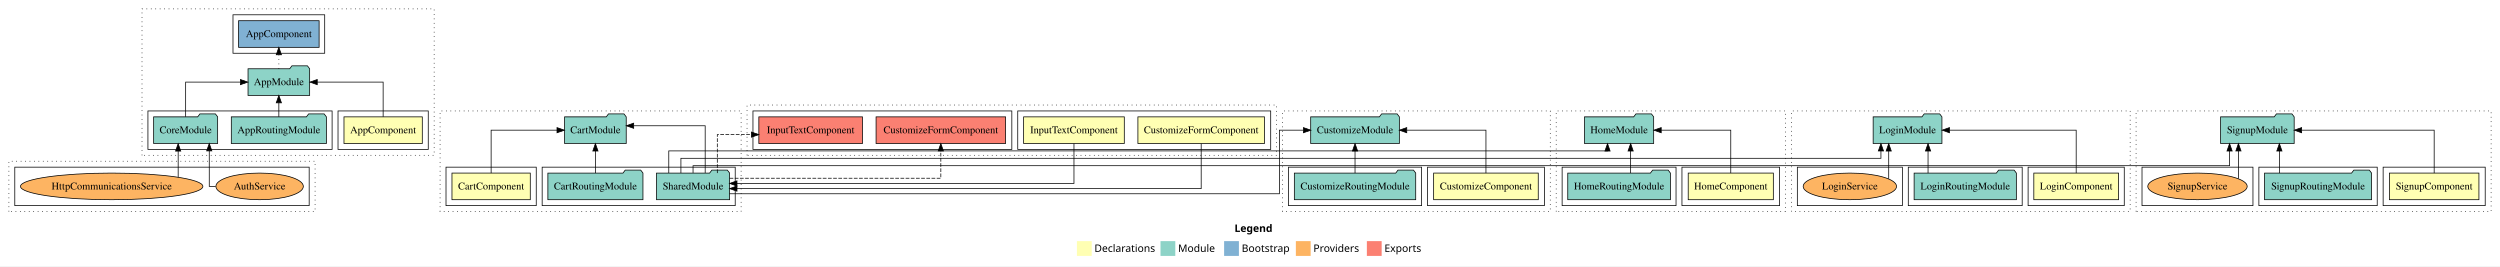
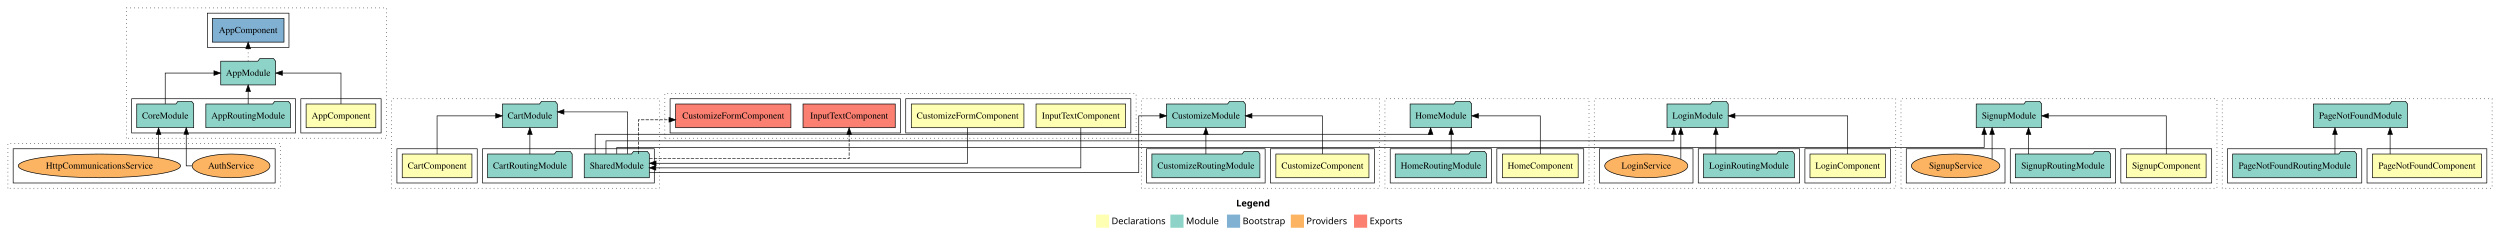
- <svg xmlns="http://www.w3.org/2000/svg" width="3380pt" height="360pt" viewBox="0.00 0.00 3380.00 360.00">
+ <svg xmlns="http://www.w3.org/2000/svg" width="3798pt" height="360pt" viewBox="0.00 0.00 3798.00 360.00">
  <g id="graph0" class="graph" transform="scale(1 1) rotate(0) translate(4 356)">
-     <polygon fill="#ffffff" stroke="transparent" points="-4,4 -4,-356 3376,-356 3376,4 -4,4" />
-     <text text-anchor="start" x="1665.009" y="-42.4" font-family="sans-serif" font-weight="bold" font-size="14.00" fill="#000000">Legend</text>
-     <polygon fill="#ffffb3" stroke="transparent" points="1452,-10 1452,-30 1472,-30 1472,-10 1452,-10" />
-     <text text-anchor="start" x="1475.629" y="-15.4" font-family="sans-serif" font-size="14.00" fill="#000000">  Declarations</text>
-     <polygon fill="#8dd3c7" stroke="transparent" points="1565,-10 1565,-30 1585,-30 1585,-10 1565,-10" />
-     <text text-anchor="start" x="1588.725" y="-15.4" font-family="sans-serif" font-size="14.00" fill="#000000">  Module</text>
-     <polygon fill="#80b1d3" stroke="transparent" points="1651,-10 1651,-30 1671,-30 1671,-10 1651,-10" />
-     <text text-anchor="start" x="1674.781" y="-15.4" font-family="sans-serif" font-size="14.00" fill="#000000">  Bootstrap</text>
-     <polygon fill="#fdb462" stroke="transparent" points="1748,-10 1748,-30 1768,-30 1768,-10 1748,-10" />
-     <text text-anchor="start" x="1771.673" y="-15.4" font-family="sans-serif" font-size="14.00" fill="#000000">  Providers</text>
-     <polygon fill="#fb8072" stroke="transparent" points="1844,-10 1844,-30 1864,-30 1864,-10 1844,-10" />
-     <text text-anchor="start" x="1867.726" y="-15.4" font-family="sans-serif" font-size="14.00" fill="#000000">  Exports</text>
+     <polygon fill="#ffffff" stroke="transparent" points="-4,4 -4,-356 3794,-356 3794,4 -4,4" />
+     <text text-anchor="start" x="1874.009" y="-42.4" font-family="sans-serif" font-weight="bold" font-size="14.00" fill="#000000">Legend</text>
+     <polygon fill="#ffffb3" stroke="transparent" points="1661,-10 1661,-30 1681,-30 1681,-10 1661,-10" />
+     <text text-anchor="start" x="1684.629" y="-15.4" font-family="sans-serif" font-size="14.00" fill="#000000">  Declarations</text>
+     <polygon fill="#8dd3c7" stroke="transparent" points="1774,-10 1774,-30 1794,-30 1794,-10 1774,-10" />
+     <text text-anchor="start" x="1797.725" y="-15.4" font-family="sans-serif" font-size="14.00" fill="#000000">  Module</text>
+     <polygon fill="#80b1d3" stroke="transparent" points="1860,-10 1860,-30 1880,-30 1880,-10 1860,-10" />
+     <text text-anchor="start" x="1883.781" y="-15.4" font-family="sans-serif" font-size="14.00" fill="#000000">  Bootstrap</text>
+     <polygon fill="#fdb462" stroke="transparent" points="1957,-10 1957,-30 1977,-30 1977,-10 1957,-10" />
+     <text text-anchor="start" x="1980.673" y="-15.4" font-family="sans-serif" font-size="14.00" fill="#000000">  Providers</text>
+     <polygon fill="#fb8072" stroke="transparent" points="2053,-10 2053,-30 2073,-30 2073,-10 2053,-10" />
+     <text text-anchor="start" x="2076.726" y="-15.4" font-family="sans-serif" font-size="14.00" fill="#000000">  Exports</text>
    <g id="clust1" class="cluster">
      <polygon fill="none" stroke="#000000" stroke-dasharray="1,5" points="188,-146 188,-344 583,-344 583,-146 188,-146" />
    </g>
    <g id="clust2" class="cluster">
      <polygon fill="none" stroke="#000000" points="453,-154 453,-206 575,-206 575,-154 453,-154" />
    </g>
    <g id="clust4" class="cluster">
      <polygon fill="none" stroke="#000000" points="196,-154 196,-206 445,-206 445,-154 196,-154" />
    </g>
    <g id="clust6" class="cluster">
      <polygon fill="none" stroke="#000000" points="311,-284 311,-336 435,-336 435,-284 311,-284" />
    </g>
    <g id="clust14" class="cluster">
      <polygon fill="none" stroke="#000000" stroke-dasharray="1,5" points="591,-70 591,-206 998,-206 998,-70 591,-70" />
    </g>
    <g id="clust15" class="cluster">
      <polygon fill="none" stroke="#000000" points="599,-78 599,-130 721,-130 721,-78 599,-78" />
    </g>
    <g id="clust17" class="cluster">
      <polygon fill="none" stroke="#000000" points="729,-78 729,-130 990,-130 990,-78 729,-78" />
    </g>
    <g id="clust27" class="cluster">
      <polygon fill="none" stroke="#000000" stroke-dasharray="1,5" points="8,-70 8,-138 422,-138 422,-70 8,-70" />
    </g>
    <g id="clust32" class="cluster">
      <polygon fill="none" stroke="#000000" points="16,-78 16,-130 414,-130 414,-78 16,-78" />
    </g>
    <g id="clust33" class="cluster">
      <polygon fill="none" stroke="#000000" stroke-dasharray="1,5" points="1730,-70 1730,-206 2092,-206 2092,-70 1730,-70" />
    </g>
    <g id="clust34" class="cluster">
      <polygon fill="none" stroke="#000000" points="1926,-78 1926,-130 2084,-130 2084,-78 1926,-78" />
    </g>
    <g id="clust36" class="cluster">
      <polygon fill="none" stroke="#000000" points="1738,-78 1738,-130 1918,-130 1918,-78 1738,-78" />
    </g>
    <g id="clust46" class="cluster">
      <polygon fill="none" stroke="#000000" stroke-dasharray="1,5" points="2100,-70 2100,-206 2410,-206 2410,-70 2100,-70" />
    </g>
    <g id="clust47" class="cluster">
      <polygon fill="none" stroke="#000000" points="2270,-78 2270,-130 2402,-130 2402,-78 2270,-78" />
    </g>
    <g id="clust49" class="cluster">
      <polygon fill="none" stroke="#000000" points="2108,-78 2108,-130 2262,-130 2262,-78 2108,-78" />
    </g>
    <g id="clust59" class="cluster">
      <polygon fill="none" stroke="#000000" stroke-dasharray="1,5" points="2418,-70 2418,-206 2876,-206 2876,-70 2418,-70" />
    </g>
    <g id="clust60" class="cluster">
      <polygon fill="none" stroke="#000000" points="2738,-78 2738,-130 2868,-130 2868,-78 2738,-78" />
    </g>
    <g id="clust62" class="cluster">
      <polygon fill="none" stroke="#000000" points="2576,-78 2576,-130 2730,-130 2730,-78 2576,-78" />
    </g>
    <g id="clust65" class="cluster">
      <polygon fill="none" stroke="#000000" points="2426,-78 2426,-130 2568,-130 2568,-78 2426,-78" />
    </g>
    <g id="clust72" class="cluster">
+       <polygon fill="none" stroke="#000000" stroke-dasharray="1,5" points="3372,-70 3372,-206 3782,-206 3782,-70 3372,-70" />
+     </g>
+     <g id="clust73" class="cluster">
+       <polygon fill="none" stroke="#000000" points="3592,-78 3592,-130 3774,-130 3774,-78 3592,-78" />
+     </g>
+     <g id="clust75" class="cluster">
+       <polygon fill="none" stroke="#000000" points="3380,-78 3380,-130 3584,-130 3584,-78 3380,-78" />
+     </g>
+     <g id="clust85" class="cluster">
      <polygon fill="none" stroke="#000000" stroke-dasharray="1,5" points="1006,-146 1006,-214 1722,-214 1722,-146 1006,-146" />
    </g>
-     <g id="clust73" class="cluster">
+     <g id="clust86" class="cluster">
      <polygon fill="none" stroke="#000000" points="1372,-154 1372,-206 1714,-206 1714,-154 1372,-154" />
    </g>
-     <g id="clust77" class="cluster">
+     <g id="clust90" class="cluster">
      <polygon fill="none" stroke="#000000" points="1014,-154 1014,-206 1364,-206 1364,-154 1014,-154" />
    </g>
-     <g id="clust80" class="cluster">
+     <g id="clust93" class="cluster">
      <polygon fill="none" stroke="#000000" stroke-dasharray="1,5" points="2884,-70 2884,-206 3364,-206 3364,-70 2884,-70" />
    </g>
-     <g id="clust81" class="cluster">
+     <g id="clust94" class="cluster">
      <polygon fill="none" stroke="#000000" points="3218,-78 3218,-130 3356,-130 3356,-78 3218,-78" />
    </g>
-     <g id="clust83" class="cluster">
+     <g id="clust96" class="cluster">
      <polygon fill="none" stroke="#000000" points="3050,-78 3050,-130 3210,-130 3210,-78 3050,-78" />
    </g>
-     <g id="clust86" class="cluster">
+     <g id="clust99" class="cluster">
      <polygon fill="none" stroke="#000000" points="2892,-78 2892,-130 3042,-130 3042,-78 2892,-78" />
    </g>
    <g id="node1" class="node">
      <polygon fill="#ffffb3" stroke="#000000" points="566.94,-198 461.06,-198 461.06,-162 566.94,-162 566.94,-198" />
      <text text-anchor="middle" x="514" y="-175.8" font-family="Times,serif" font-size="14.00" fill="#000000">AppComponent</text>
    </g>
    <g id="node2" class="node">
      <polygon fill="#8dd3c7" stroke="#000000" points="414.657,-263 411.657,-267 390.657,-267 387.657,-263 331.343,-263 331.343,-227 414.657,-227 414.657,-263" />
      <text text-anchor="middle" x="373" y="-240.8" font-family="Times,serif" font-size="14.00" fill="#000000">AppModule</text>
    </g>
    <g id="edge1" class="edge">
      <path fill="none" stroke="#000000" d="M514,-198.106C514,-217.339 514,-245 514,-245 514,-245 424.923,-245 424.923,-245" />
      <polygon fill="#000000" stroke="#000000" points="424.923,-241.5 414.923,-245 424.923,-248.5 424.923,-241.5" />
    </g>
    <g id="node5" class="node">
      <polygon fill="#80b1d3" stroke="#000000" points="427.439,-328 318.561,-328 318.561,-292 427.439,-292 427.439,-328" />
      <text text-anchor="middle" x="373" y="-305.8" font-family="Times,serif" font-size="14.00" fill="#000000">AppComponent </text>
    </g>
    <g id="edge4" class="edge">
      <path fill="none" stroke="#000000" stroke-dasharray="1,5" d="M373,-263.106C373,-263.106 373,-281.991 373,-281.991" />
      <polygon fill="#000000" stroke="#000000" points="369.5,-281.991 373,-291.991 376.5,-281.991 369.5,-281.991" />
    </g>
    <g id="node3" class="node">
      <polygon fill="#8dd3c7" stroke="#000000" points="437.274,-198 434.274,-202 413.274,-202 410.274,-198 308.726,-198 308.726,-162 437.274,-162 437.274,-198" />
      <text text-anchor="middle" x="373" y="-175.8" font-family="Times,serif" font-size="14.00" fill="#000000">AppRoutingModule</text>
    </g>
    <g id="edge2" class="edge">
      <path fill="none" stroke="#000000" d="M373,-198.106C373,-198.106 373,-216.991 373,-216.991" />
      <polygon fill="#000000" stroke="#000000" points="369.5,-216.991 373,-226.991 376.5,-216.991 369.5,-216.991" />
    </g>
    <g id="node4" class="node">
      <polygon fill="#8dd3c7" stroke="#000000" points="290.262,-198 287.262,-202 266.262,-202 263.262,-198 203.738,-198 203.738,-162 290.262,-162 290.262,-198" />
      <text text-anchor="middle" x="247" y="-175.8" font-family="Times,serif" font-size="14.00" fill="#000000">CoreModule</text>
    </g>
    <g id="edge3" class="edge">
      <path fill="none" stroke="#000000" d="M247,-198.106C247,-217.339 247,-245 247,-245 247,-245 321.044,-245 321.044,-245" />
      <polygon fill="#000000" stroke="#000000" points="321.044,-248.5 331.044,-245 321.044,-241.5 321.044,-248.5" />
    </g>
    <g id="node6" class="node">
      <polygon fill="#ffffb3" stroke="#000000" points="712.936,-122 607.064,-122 607.064,-86 712.936,-86 712.936,-122" />
      <text text-anchor="middle" x="660" y="-99.8" font-family="Times,serif" font-size="14.00" fill="#000000">CartComponent</text>
    </g>
    <g id="node7" class="node">
      <polygon fill="#8dd3c7" stroke="#000000" points="842.653,-198 839.653,-202 818.653,-202 815.653,-198 759.347,-198 759.347,-162 842.653,-162 842.653,-198" />
      <text text-anchor="middle" x="801" y="-175.8" font-family="Times,serif" font-size="14.00" fill="#000000">CartModule</text>
    </g>
    <g id="edge5" class="edge">
      <path fill="none" stroke="#000000" d="M660,-122.011C660,-144.485 660,-180 660,-180 660,-180 749.077,-180 749.077,-180" />
      <polygon fill="#000000" stroke="#000000" points="749.077,-183.5 759.077,-180 749.077,-176.5 749.077,-183.5" />
    </g>
    <g id="node8" class="node">
      <polygon fill="#8dd3c7" stroke="#000000" points="865.27,-122 862.27,-126 841.27,-126 838.27,-122 736.73,-122 736.73,-86 865.27,-86 865.27,-122" />
      <text text-anchor="middle" x="801" y="-99.8" font-family="Times,serif" font-size="14.00" fill="#000000">CartRoutingModule</text>
    </g>
    <g id="edge6" class="edge">
      <path fill="none" stroke="#000000" d="M801,-122.011C801,-122.011 801,-151.855 801,-151.855" />
      <polygon fill="#000000" stroke="#000000" points="797.5,-151.855 801,-161.855 804.5,-151.855 797.5,-151.855" />
    </g>
    <g id="node9" class="node">
      <polygon fill="#8dd3c7" stroke="#000000" points="982.423,-122 979.423,-126 958.423,-126 955.423,-122 883.577,-122 883.577,-86 982.423,-86 982.423,-122" />
      <text text-anchor="middle" x="933" y="-99.8" font-family="Times,serif" font-size="14.00" fill="#000000">SharedModule</text>
    </g>
    <g id="edge7" class="edge">
      <path fill="none" stroke="#000000" d="M949.404,-122.198C949.404,-146.356 949.404,-186 949.404,-186 949.404,-186 852.734,-186 852.734,-186" />
      <polygon fill="#000000" stroke="#000000" points="852.734,-182.5 842.734,-186 852.734,-189.5 852.734,-182.5" />
    </g>
    <g id="node13" class="node">
      <polygon fill="#8dd3c7" stroke="#000000" points="1887.933,-198 1884.933,-202 1863.933,-202 1860.933,-198 1768.067,-198 1768.067,-162 1887.933,-162 1887.933,-198" />
      <text text-anchor="middle" x="1828" y="-175.8" font-family="Times,serif" font-size="14.00" fill="#000000">CustomizeModule</text>
    </g>
    <g id="edge12" class="edge">
-       <path fill="none" stroke="#000000" d="M982.29,-94C1155.486,-94 1725.75,-94 1725.75,-94 1725.75,-94 1725.75,-180 1725.75,-180 1725.75,-180 1758.225,-180 1758.225,-180" />
-       <polygon fill="#000000" stroke="#000000" points="1758.225,-183.5 1768.225,-180 1758.225,-176.5 1758.225,-183.5" />
+       <path fill="none" stroke="#000000" d="M982.306,-94C1155.555,-94 1725.998,-94 1725.998,-94 1725.998,-94 1725.998,-180 1725.998,-180 1725.998,-180 1758.075,-180 1758.075,-180" />
+       <polygon fill="#000000" stroke="#000000" points="1758.075,-183.5 1768.075,-180 1758.075,-176.5 1758.075,-183.5" />
    </g>
    <g id="node16" class="node">
      <polygon fill="#8dd3c7" stroke="#000000" points="2231.762,-198 2228.762,-202 2207.762,-202 2204.762,-198 2138.238,-198 2138.238,-162 2231.762,-162 2231.762,-198" />
      <text text-anchor="middle" x="2185" y="-175.8" font-family="Times,serif" font-size="14.00" fill="#000000">HomeModule</text>
    </g>
    <g id="edge15" class="edge">
      <path fill="none" stroke="#000000" d="M900.193,-122.147C900.193,-135.739 900.193,-152 900.193,-152 900.193,-152 2169.373,-152 2169.373,-152 2169.373,-152 2169.373,-152.979 2169.373,-152.979" />
      <polygon fill="#000000" stroke="#000000" points="2165.873,-151.793 2169.373,-161.793 2172.873,-151.793 2165.873,-151.793" />
    </g>
    <g id="node19" class="node">
      <polygon fill="#8dd3c7" stroke="#000000" points="2621.493,-198 2618.493,-202 2597.493,-202 2594.493,-198 2528.507,-198 2528.507,-162 2621.493,-162 2621.493,-198" />
      <text text-anchor="middle" x="2575" y="-175.8" font-family="Times,serif" font-size="14.00" fill="#000000">LoginModule</text>
    </g>
    <g id="edge18" class="edge">
      <path fill="none" stroke="#000000" d="M916.596,-122.11C916.596,-131.897 916.596,-142 916.596,-142 916.596,-142 2539.023,-142 2539.023,-142 2539.023,-142 2539.023,-151.89 2539.023,-151.89" />
      <polygon fill="#000000" stroke="#000000" points="2535.523,-151.89 2539.023,-161.89 2542.523,-151.89 2535.523,-151.89" />
    </g>
-     <g id="node24" class="node">
-       <polygon fill="#fb8072" stroke="#000000" points="1355.548,-198 1180.452,-198 1180.452,-162 1355.548,-162 1355.548,-198" />
-       <text text-anchor="middle" x="1268" y="-175.8" font-family="Times,serif" font-size="14.00" fill="#000000">CustomizeFormComponent </text>
-     </g>
-     <g id="edge22" class="edge">
-       <path fill="none" stroke="#000000" stroke-dasharray="5,2" d="M982.43,-115C1075.616,-115 1268,-115 1268,-115 1268,-115 1268,-151.894 1268,-151.894" />
-       <polygon fill="#000000" stroke="#000000" points="1264.5,-151.894 1268,-161.894 1271.5,-151.894 1264.5,-151.894" />
-     </g>
-     <g id="node25" class="node">
-       <polygon fill="#fb8072" stroke="#000000" points="1162.041,-198 1021.959,-198 1021.959,-162 1162.041,-162 1162.041,-198" />
-       <text text-anchor="middle" x="1092" y="-175.8" font-family="Times,serif" font-size="14.00" fill="#000000">InputTextComponent </text>
-     </g>
-     <g id="edge23" class="edge">
-       <path fill="none" stroke="#000000" stroke-dasharray="5,2" d="M965.807,-122.027C965.807,-142.767 965.807,-174 965.807,-174 965.807,-174 1011.892,-174 1011.892,-174" />
-       <polygon fill="#000000" stroke="#000000" points="1011.892,-177.5 1021.892,-174 1011.892,-170.5 1011.892,-177.5" />
-     </g>
    <g id="node27" class="node">
+       <polygon fill="#fb8072" stroke="#000000" points="1197.548,-198 1022.452,-198 1022.452,-162 1197.548,-162 1197.548,-198" />
+       <text text-anchor="middle" x="1110" y="-175.8" font-family="Times,serif" font-size="14.00" fill="#000000">CustomizeFormComponent </text>
+     </g>
+     <g id="edge24" class="edge">
+       <path fill="none" stroke="#000000" stroke-dasharray="5,2" d="M965.807,-122.027C965.807,-142.767 965.807,-174 965.807,-174 965.807,-174 1012.382,-174 1012.382,-174" />
+       <polygon fill="#000000" stroke="#000000" points="1012.382,-177.5 1022.382,-174 1012.382,-170.5 1012.382,-177.5" />
+     </g>
+     <g id="node28" class="node">
+       <polygon fill="#fb8072" stroke="#000000" points="1356.041,-198 1215.959,-198 1215.959,-162 1356.041,-162 1356.041,-198" />
+       <text text-anchor="middle" x="1286" y="-175.8" font-family="Times,serif" font-size="14.00" fill="#000000">InputTextComponent </text>
+     </g>
+     <g id="edge25" class="edge">
+       <path fill="none" stroke="#000000" stroke-dasharray="5,2" d="M982.455,-115C1079.605,-115 1286,-115 1286,-115 1286,-115 1286,-151.894 1286,-151.894" />
+       <polygon fill="#000000" stroke="#000000" points="1282.5,-151.894 1286,-161.894 1289.5,-151.894 1282.5,-151.894" />
+     </g>
+     <g id="node30" class="node">
      <polygon fill="#8dd3c7" stroke="#000000" points="3097.723,-198 3094.723,-202 3073.723,-202 3070.723,-198 2998.277,-198 2998.277,-162 3097.723,-162 3097.723,-198" />
      <text text-anchor="middle" x="3048" y="-175.8" font-family="Times,serif" font-size="14.00" fill="#000000">SignupModule</text>
    </g>
-     <g id="edge25" class="edge">
+     <g id="edge27" class="edge">
      <path fill="none" stroke="#000000" d="M933,-122.207C933,-127.555 933,-132 933,-132 933,-132 3010.378,-132 3010.378,-132 3010.378,-132 3010.378,-151.853 3010.378,-151.853" />
      <polygon fill="#000000" stroke="#000000" points="3006.878,-151.853 3010.378,-161.853 3013.878,-151.853 3006.878,-151.853" />
    </g>
    <g id="node10" class="node">
      <ellipse fill="#fdb462" stroke="#000000" cx="347" cy="-104" rx="59.108" ry="18" />
      <text text-anchor="middle" x="347" y="-99.8" font-family="Times,serif" font-size="14.00" fill="#000000">AuthService</text>
    </g>
    <g id="edge8" class="edge">
      <path fill="none" stroke="#000000" d="M287.543,-104C282.296,-104 278.921,-104 278.921,-104 278.921,-104 278.921,-151.989 278.921,-151.989" />
      <polygon fill="#000000" stroke="#000000" points="275.421,-151.989 278.921,-161.989 282.421,-151.989 275.421,-151.989" />
    </g>
    <g id="node11" class="node">
      <ellipse fill="#fdb462" stroke="#000000" cx="147" cy="-104" rx="123.292" ry="18" />
      <text text-anchor="middle" x="147" y="-99.8" font-family="Times,serif" font-size="14.00" fill="#000000">HttpCommunicationsService</text>
    </g>
    <g id="edge9" class="edge">
      <path fill="none" stroke="#000000" d="M236.883,-116.55C236.883,-116.55 236.883,-151.742 236.883,-151.742" />
      <polygon fill="#000000" stroke="#000000" points="233.383,-151.742 236.883,-161.742 240.383,-151.742 233.383,-151.742" />
    </g>
    <g id="node12" class="node">
      <polygon fill="#ffffb3" stroke="#000000" points="2075.715,-122 1934.285,-122 1934.285,-86 2075.715,-86 2075.715,-122" />
      <text text-anchor="middle" x="2005" y="-99.8" font-family="Times,serif" font-size="14.00" fill="#000000">CustomizeComponent</text>
    </g>
    <g id="edge10" class="edge">
      <path fill="none" stroke="#000000" d="M2005,-122.011C2005,-144.485 2005,-180 2005,-180 2005,-180 1897.924,-180 1897.924,-180" />
      <polygon fill="#000000" stroke="#000000" points="1897.924,-176.5 1887.924,-180 1897.924,-183.5 1897.924,-176.5" />
    </g>
    <g id="node14" class="node">
      <polygon fill="#8dd3c7" stroke="#000000" points="1910.05,-122 1907.05,-126 1886.05,-126 1883.05,-122 1745.95,-122 1745.95,-86 1910.05,-86 1910.05,-122" />
      <text text-anchor="middle" x="1828" y="-99.8" font-family="Times,serif" font-size="14.00" fill="#000000">CustomizeRoutingModule</text>
    </g>
    <g id="edge11" class="edge">
      <path fill="none" stroke="#000000" d="M1828,-122.011C1828,-122.011 1828,-151.855 1828,-151.855" />
      <polygon fill="#000000" stroke="#000000" points="1824.5,-151.855 1828,-161.855 1831.5,-151.855 1824.5,-151.855" />
    </g>
    <g id="node15" class="node">
      <polygon fill="#ffffb3" stroke="#000000" points="2393.545,-122 2278.455,-122 2278.455,-86 2393.545,-86 2393.545,-122" />
      <text text-anchor="middle" x="2336" y="-99.8" font-family="Times,serif" font-size="14.00" fill="#000000">HomeComponent</text>
    </g>
    <g id="edge13" class="edge">
      <path fill="none" stroke="#000000" d="M2336,-122.011C2336,-144.485 2336,-180 2336,-180 2336,-180 2241.95,-180 2241.95,-180" />
      <polygon fill="#000000" stroke="#000000" points="2241.95,-176.5 2231.95,-180 2241.95,-183.5 2241.95,-176.5" />
    </g>
    <g id="node17" class="node">
      <polygon fill="#8dd3c7" stroke="#000000" points="2254.38,-122 2251.38,-126 2230.38,-126 2227.38,-122 2115.62,-122 2115.62,-86 2254.38,-86 2254.38,-122" />
      <text text-anchor="middle" x="2185" y="-99.8" font-family="Times,serif" font-size="14.00" fill="#000000">HomeRoutingModule</text>
    </g>
    <g id="edge14" class="edge">
      <path fill="none" stroke="#000000" d="M2200.627,-122.011C2200.627,-122.011 2200.627,-151.855 2200.627,-151.855" />
      <polygon fill="#000000" stroke="#000000" points="2197.127,-151.855 2200.627,-161.855 2204.127,-151.855 2197.127,-151.855" />
    </g>
    <g id="node18" class="node">
      <polygon fill="#ffffb3" stroke="#000000" points="2860.276,-122 2745.724,-122 2745.724,-86 2860.276,-86 2860.276,-122" />
      <text text-anchor="middle" x="2803" y="-99.8" font-family="Times,serif" font-size="14.00" fill="#000000">LoginComponent</text>
    </g>
    <g id="edge16" class="edge">
      <path fill="none" stroke="#000000" d="M2803,-122.011C2803,-144.485 2803,-180 2803,-180 2803,-180 2631.689,-180 2631.689,-180" />
      <polygon fill="#000000" stroke="#000000" points="2631.689,-176.5 2621.689,-180 2631.689,-183.5 2631.689,-176.5" />
    </g>
    <g id="node20" class="node">
      <polygon fill="#8dd3c7" stroke="#000000" points="2722.111,-122 2719.111,-126 2698.111,-126 2695.111,-122 2583.889,-122 2583.889,-86 2722.111,-86 2722.111,-122" />
      <text text-anchor="middle" x="2653" y="-99.8" font-family="Times,serif" font-size="14.00" fill="#000000">LoginRoutingModule</text>
    </g>
    <g id="edge17" class="edge">
      <path fill="none" stroke="#000000" d="M2602.721,-122.011C2602.721,-122.011 2602.721,-151.855 2602.721,-151.855" />
      <polygon fill="#000000" stroke="#000000" points="2599.221,-151.855 2602.721,-161.855 2606.221,-151.855 2599.221,-151.855" />
    </g>
    <g id="node21" class="node">
      <ellipse fill="#fdb462" stroke="#000000" cx="2497" cy="-104" rx="63.121" ry="18" />
      <text text-anchor="middle" x="2497" y="-99.8" font-family="Times,serif" font-size="14.00" fill="#000000">LoginService</text>
    </g>
    <g id="edge19" class="edge">
      <path fill="none" stroke="#000000" d="M2549.541,-114.25C2549.541,-114.25 2549.541,-151.769 2549.541,-151.769" />
      <polygon fill="#000000" stroke="#000000" points="2546.041,-151.769 2549.541,-161.769 2553.041,-151.769 2546.041,-151.769" />
    </g>
    <g id="node22" class="node">
-       <polygon fill="#ffffb3" stroke="#000000" points="1705.549,-198 1534.451,-198 1534.451,-162 1705.549,-162 1705.549,-198" />
-       <text text-anchor="middle" x="1620" y="-175.8" font-family="Times,serif" font-size="14.00" fill="#000000">CustomizeFormComponent</text>
+       <polygon fill="#ffffb3" stroke="#000000" points="3765.824,-122 3600.176,-122 3600.176,-86 3765.824,-86 3765.824,-122" />
+       <text text-anchor="middle" x="3683" y="-99.8" font-family="Times,serif" font-size="14.00" fill="#000000">PageNotFoundComponent</text>
+     </g>
+     <g id="node23" class="node">
+       <polygon fill="#8dd3c7" stroke="#000000" points="3653.542,-198 3650.542,-202 3629.542,-202 3626.542,-198 3510.458,-198 3510.458,-162 3653.542,-162 3653.542,-198" />
+       <text text-anchor="middle" x="3582" y="-175.8" font-family="Times,serif" font-size="14.00" fill="#000000">PageNotFoundModule</text>
    </g>
    <g id="edge20" class="edge">
-       <path fill="none" stroke="#000000" d="M1620,-161.677C1620,-138.34 1620,-101 1620,-101 1620,-101 992.407,-101 992.407,-101" />
-       <polygon fill="#000000" stroke="#000000" points="992.407,-97.5 982.407,-101 992.407,-104.5 992.407,-97.5" />
-     </g>
-     <g id="node23" class="node">
-       <polygon fill="#ffffb3" stroke="#000000" points="1516.042,-198 1379.958,-198 1379.958,-162 1516.042,-162 1516.042,-198" />
-       <text text-anchor="middle" x="1448" y="-175.8" font-family="Times,serif" font-size="14.00" fill="#000000">InputTextComponent</text>
+       <path fill="none" stroke="#000000" d="M3627.054,-122.011C3627.054,-122.011 3627.054,-151.855 3627.054,-151.855" />
+       <polygon fill="#000000" stroke="#000000" points="3623.554,-151.855 3627.054,-161.855 3630.554,-151.855 3623.554,-151.855" />
+     </g>
+     <g id="node24" class="node">
+       <polygon fill="#8dd3c7" stroke="#000000" points="3576.16,-122 3573.16,-126 3552.16,-126 3549.16,-122 3387.84,-122 3387.84,-86 3576.16,-86 3576.16,-122" />
+       <text text-anchor="middle" x="3482" y="-99.8" font-family="Times,serif" font-size="14.00" fill="#000000">PageNotFoundRoutingModule</text>
    </g>
    <g id="edge21" class="edge">
-       <path fill="none" stroke="#000000" d="M1448,-161.831C1448,-140.502 1448,-108 1448,-108 1448,-108 992.38,-108 992.38,-108" />
-       <polygon fill="#000000" stroke="#000000" points="992.38,-104.5 982.38,-108 992.38,-111.5 992.38,-104.5" />
+       <path fill="none" stroke="#000000" d="M3543.28,-122.011C3543.28,-122.011 3543.28,-151.855 3543.28,-151.855" />
+       <polygon fill="#000000" stroke="#000000" points="3539.78,-151.855 3543.28,-161.855 3546.78,-151.855 3539.78,-151.855" />
+     </g>
+     <g id="node25" class="node">
+       <polygon fill="#ffffb3" stroke="#000000" points="1551.549,-198 1380.451,-198 1380.451,-162 1551.549,-162 1551.549,-198" />
+       <text text-anchor="middle" x="1466" y="-175.8" font-family="Times,serif" font-size="14.00" fill="#000000">CustomizeFormComponent</text>
+     </g>
+     <g id="edge22" class="edge">
+       <path fill="none" stroke="#000000" d="M1466,-161.831C1466,-140.502 1466,-108 1466,-108 1466,-108 992.665,-108 992.665,-108" />
+       <polygon fill="#000000" stroke="#000000" points="992.665,-104.5 982.665,-108 992.665,-111.5 992.665,-104.5" />
    </g>
    <g id="node26" class="node">
+       <polygon fill="#ffffb3" stroke="#000000" points="1706.042,-198 1569.958,-198 1569.958,-162 1706.042,-162 1706.042,-198" />
+       <text text-anchor="middle" x="1638" y="-175.8" font-family="Times,serif" font-size="14.00" fill="#000000">InputTextComponent</text>
+     </g>
+     <g id="edge23" class="edge">
+       <path fill="none" stroke="#000000" d="M1638,-161.677C1638,-138.34 1638,-101 1638,-101 1638,-101 992.294,-101 992.294,-101" />
+       <polygon fill="#000000" stroke="#000000" points="992.294,-97.5 982.294,-101 992.294,-104.5 992.294,-97.5" />
+     </g>
+     <g id="node29" class="node">
      <polygon fill="#ffffb3" stroke="#000000" points="3347.506,-122 3226.494,-122 3226.494,-86 3347.506,-86 3347.506,-122" />
      <text text-anchor="middle" x="3287" y="-99.8" font-family="Times,serif" font-size="14.00" fill="#000000">SignupComponent</text>
    </g>
-     <g id="edge24" class="edge">
+     <g id="edge26" class="edge">
      <path fill="none" stroke="#000000" d="M3287,-122.011C3287,-144.485 3287,-180 3287,-180 3287,-180 3107.811,-180 3107.811,-180" />
      <polygon fill="#000000" stroke="#000000" points="3107.811,-176.5 3097.811,-180 3107.811,-183.5 3107.811,-176.5" />
    </g>
-     <g id="node28" class="node">
+     <g id="node31" class="node">
      <polygon fill="#8dd3c7" stroke="#000000" points="3202.341,-122 3199.341,-126 3178.341,-126 3175.341,-122 3057.659,-122 3057.659,-86 3202.341,-86 3202.341,-122" />
      <text text-anchor="middle" x="3130" y="-99.8" font-family="Times,serif" font-size="14.00" fill="#000000">SignupRoutingModule</text>
    </g>
-     <g id="edge26" class="edge">
+     <g id="edge28" class="edge">
      <path fill="none" stroke="#000000" d="M3077.721,-122.011C3077.721,-122.011 3077.721,-151.855 3077.721,-151.855" />
      <polygon fill="#000000" stroke="#000000" points="3074.221,-151.855 3077.721,-161.855 3081.221,-151.855 3074.221,-151.855" />
    </g>
-     <g id="node29" class="node">
+     <g id="node32" class="node">
      <ellipse fill="#fdb462" stroke="#000000" cx="2967" cy="-104" rx="67.216" ry="18" />
      <text text-anchor="middle" x="2967" y="-99.8" font-family="Times,serif" font-size="14.00" fill="#000000">SignupService</text>
    </g>
-     <g id="edge27" class="edge">
+     <g id="edge29" class="edge">
      <path fill="none" stroke="#000000" d="M3022.368,-114.567C3022.368,-114.567 3022.368,-151.929 3022.368,-151.929" />
      <polygon fill="#000000" stroke="#000000" points="3018.868,-151.929 3022.368,-161.929 3025.868,-151.929 3018.868,-151.929" />
    </g>
  </g>
</svg>
